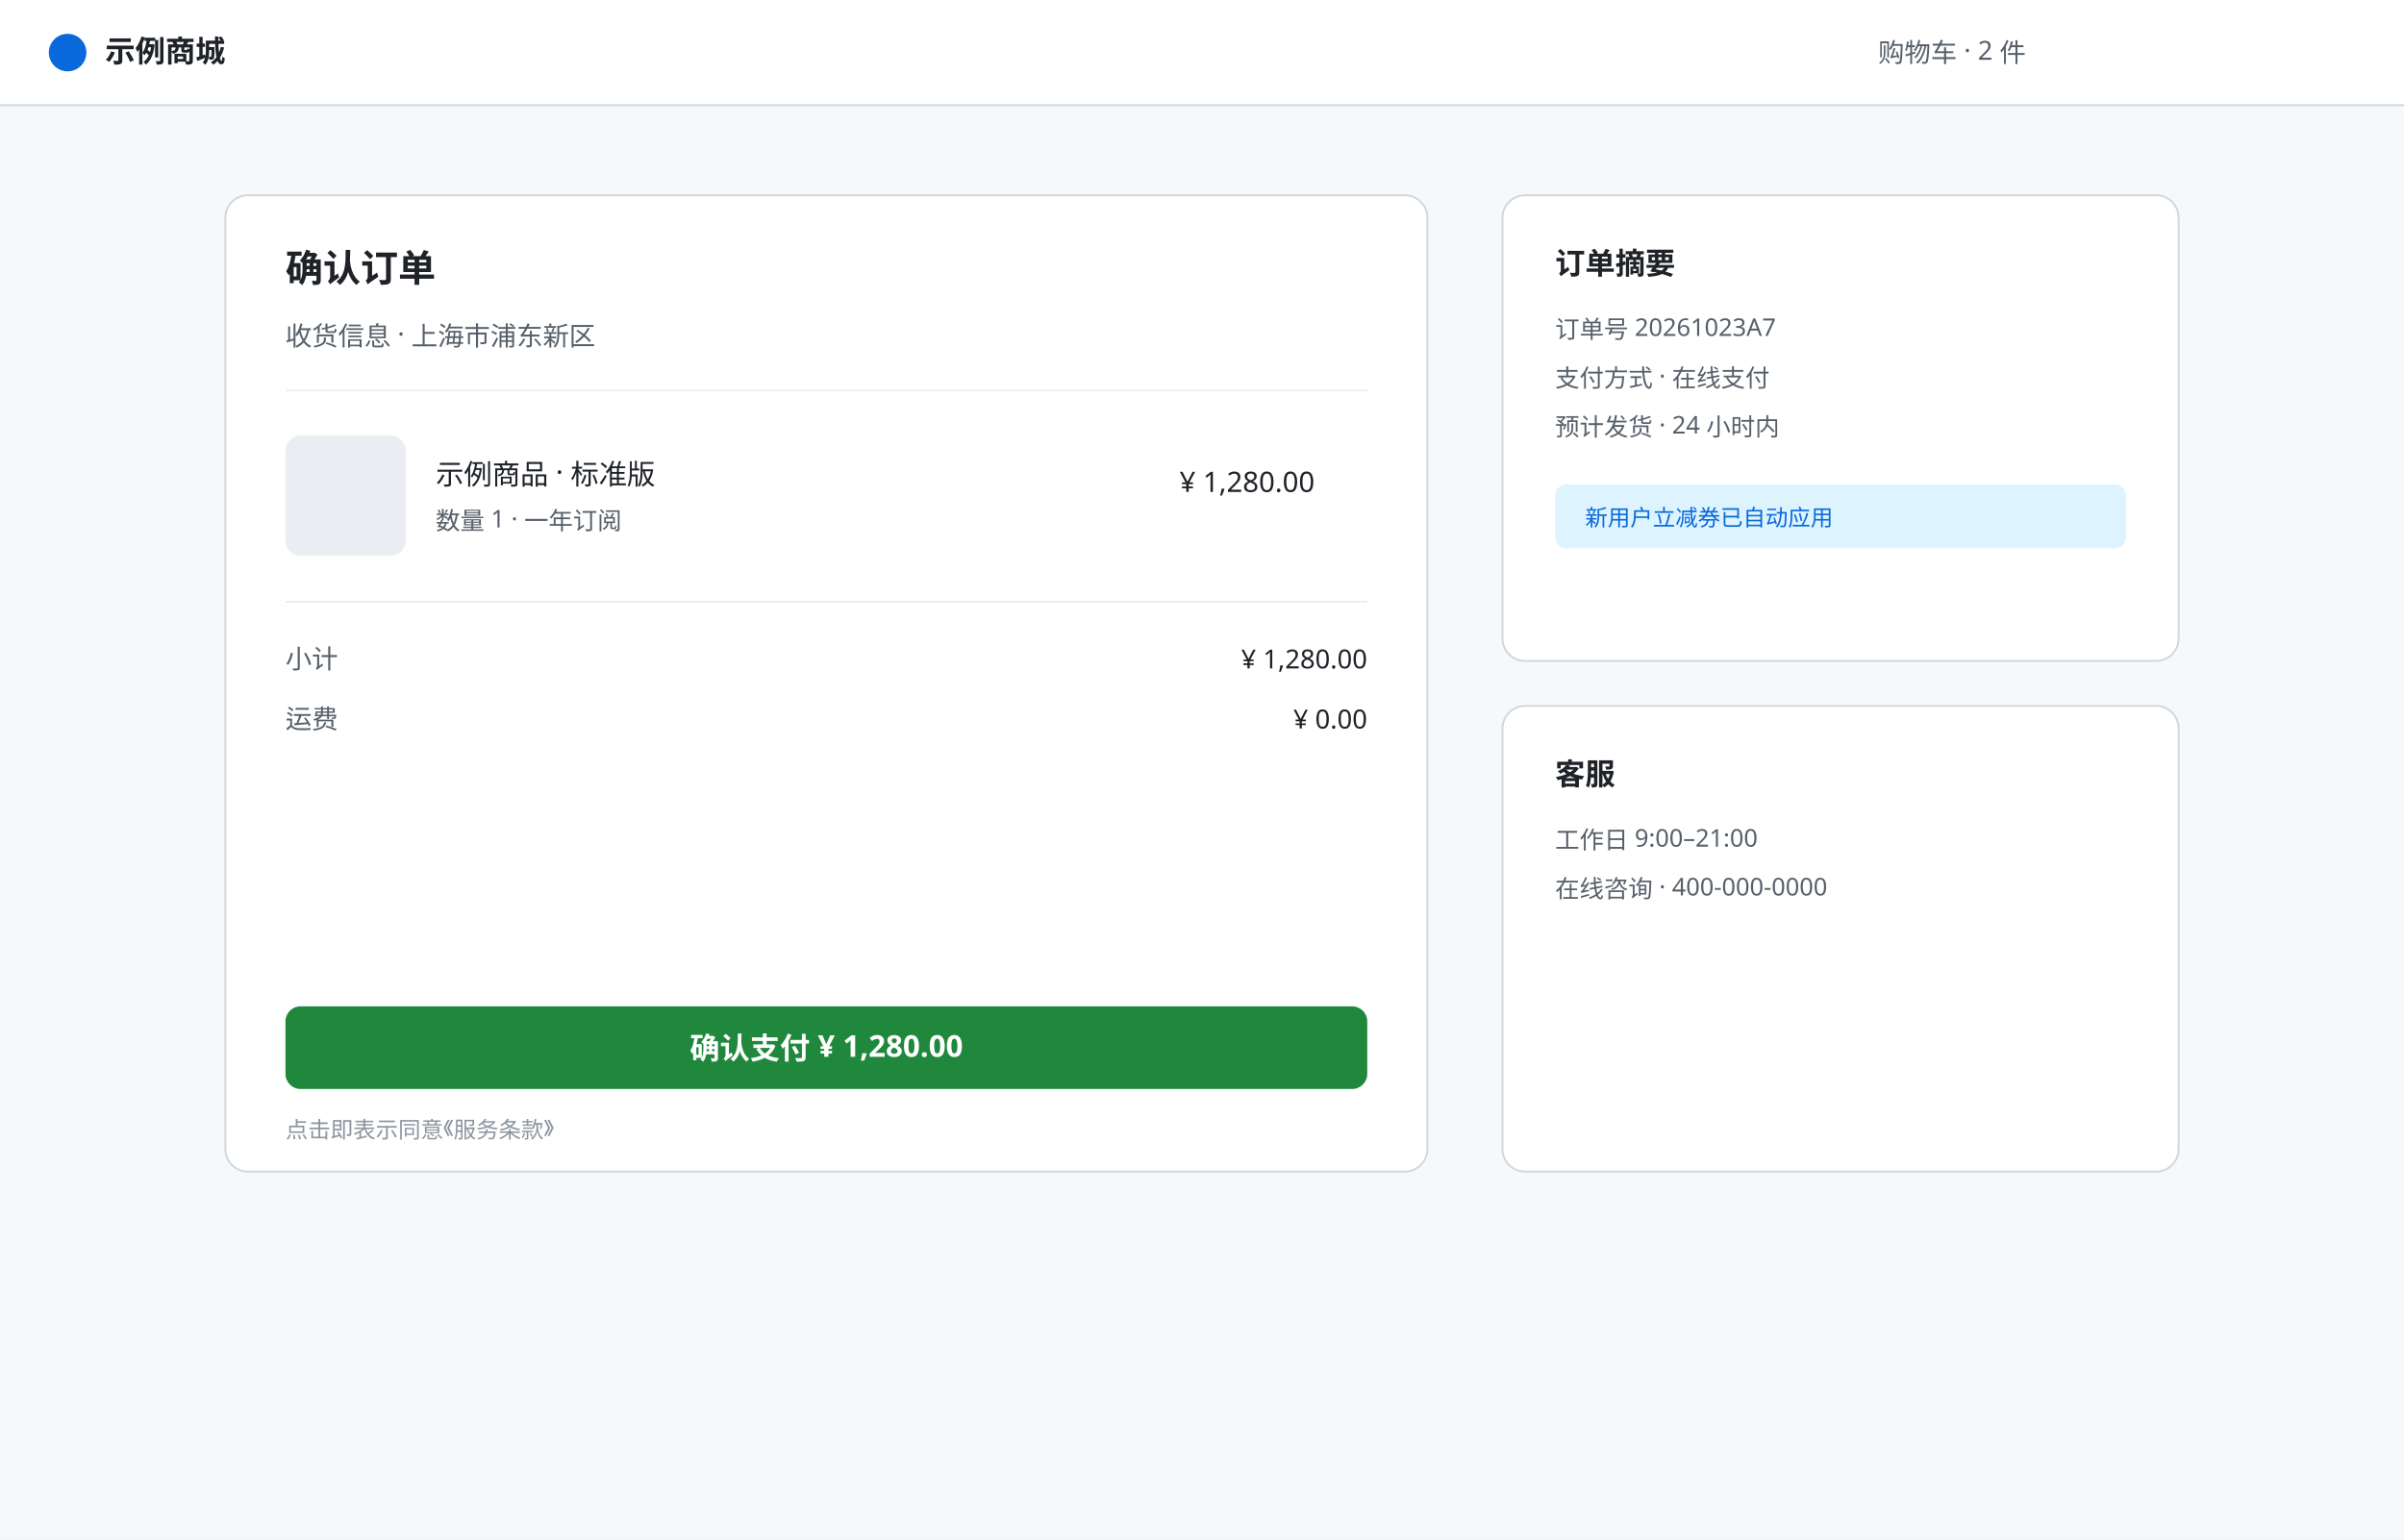
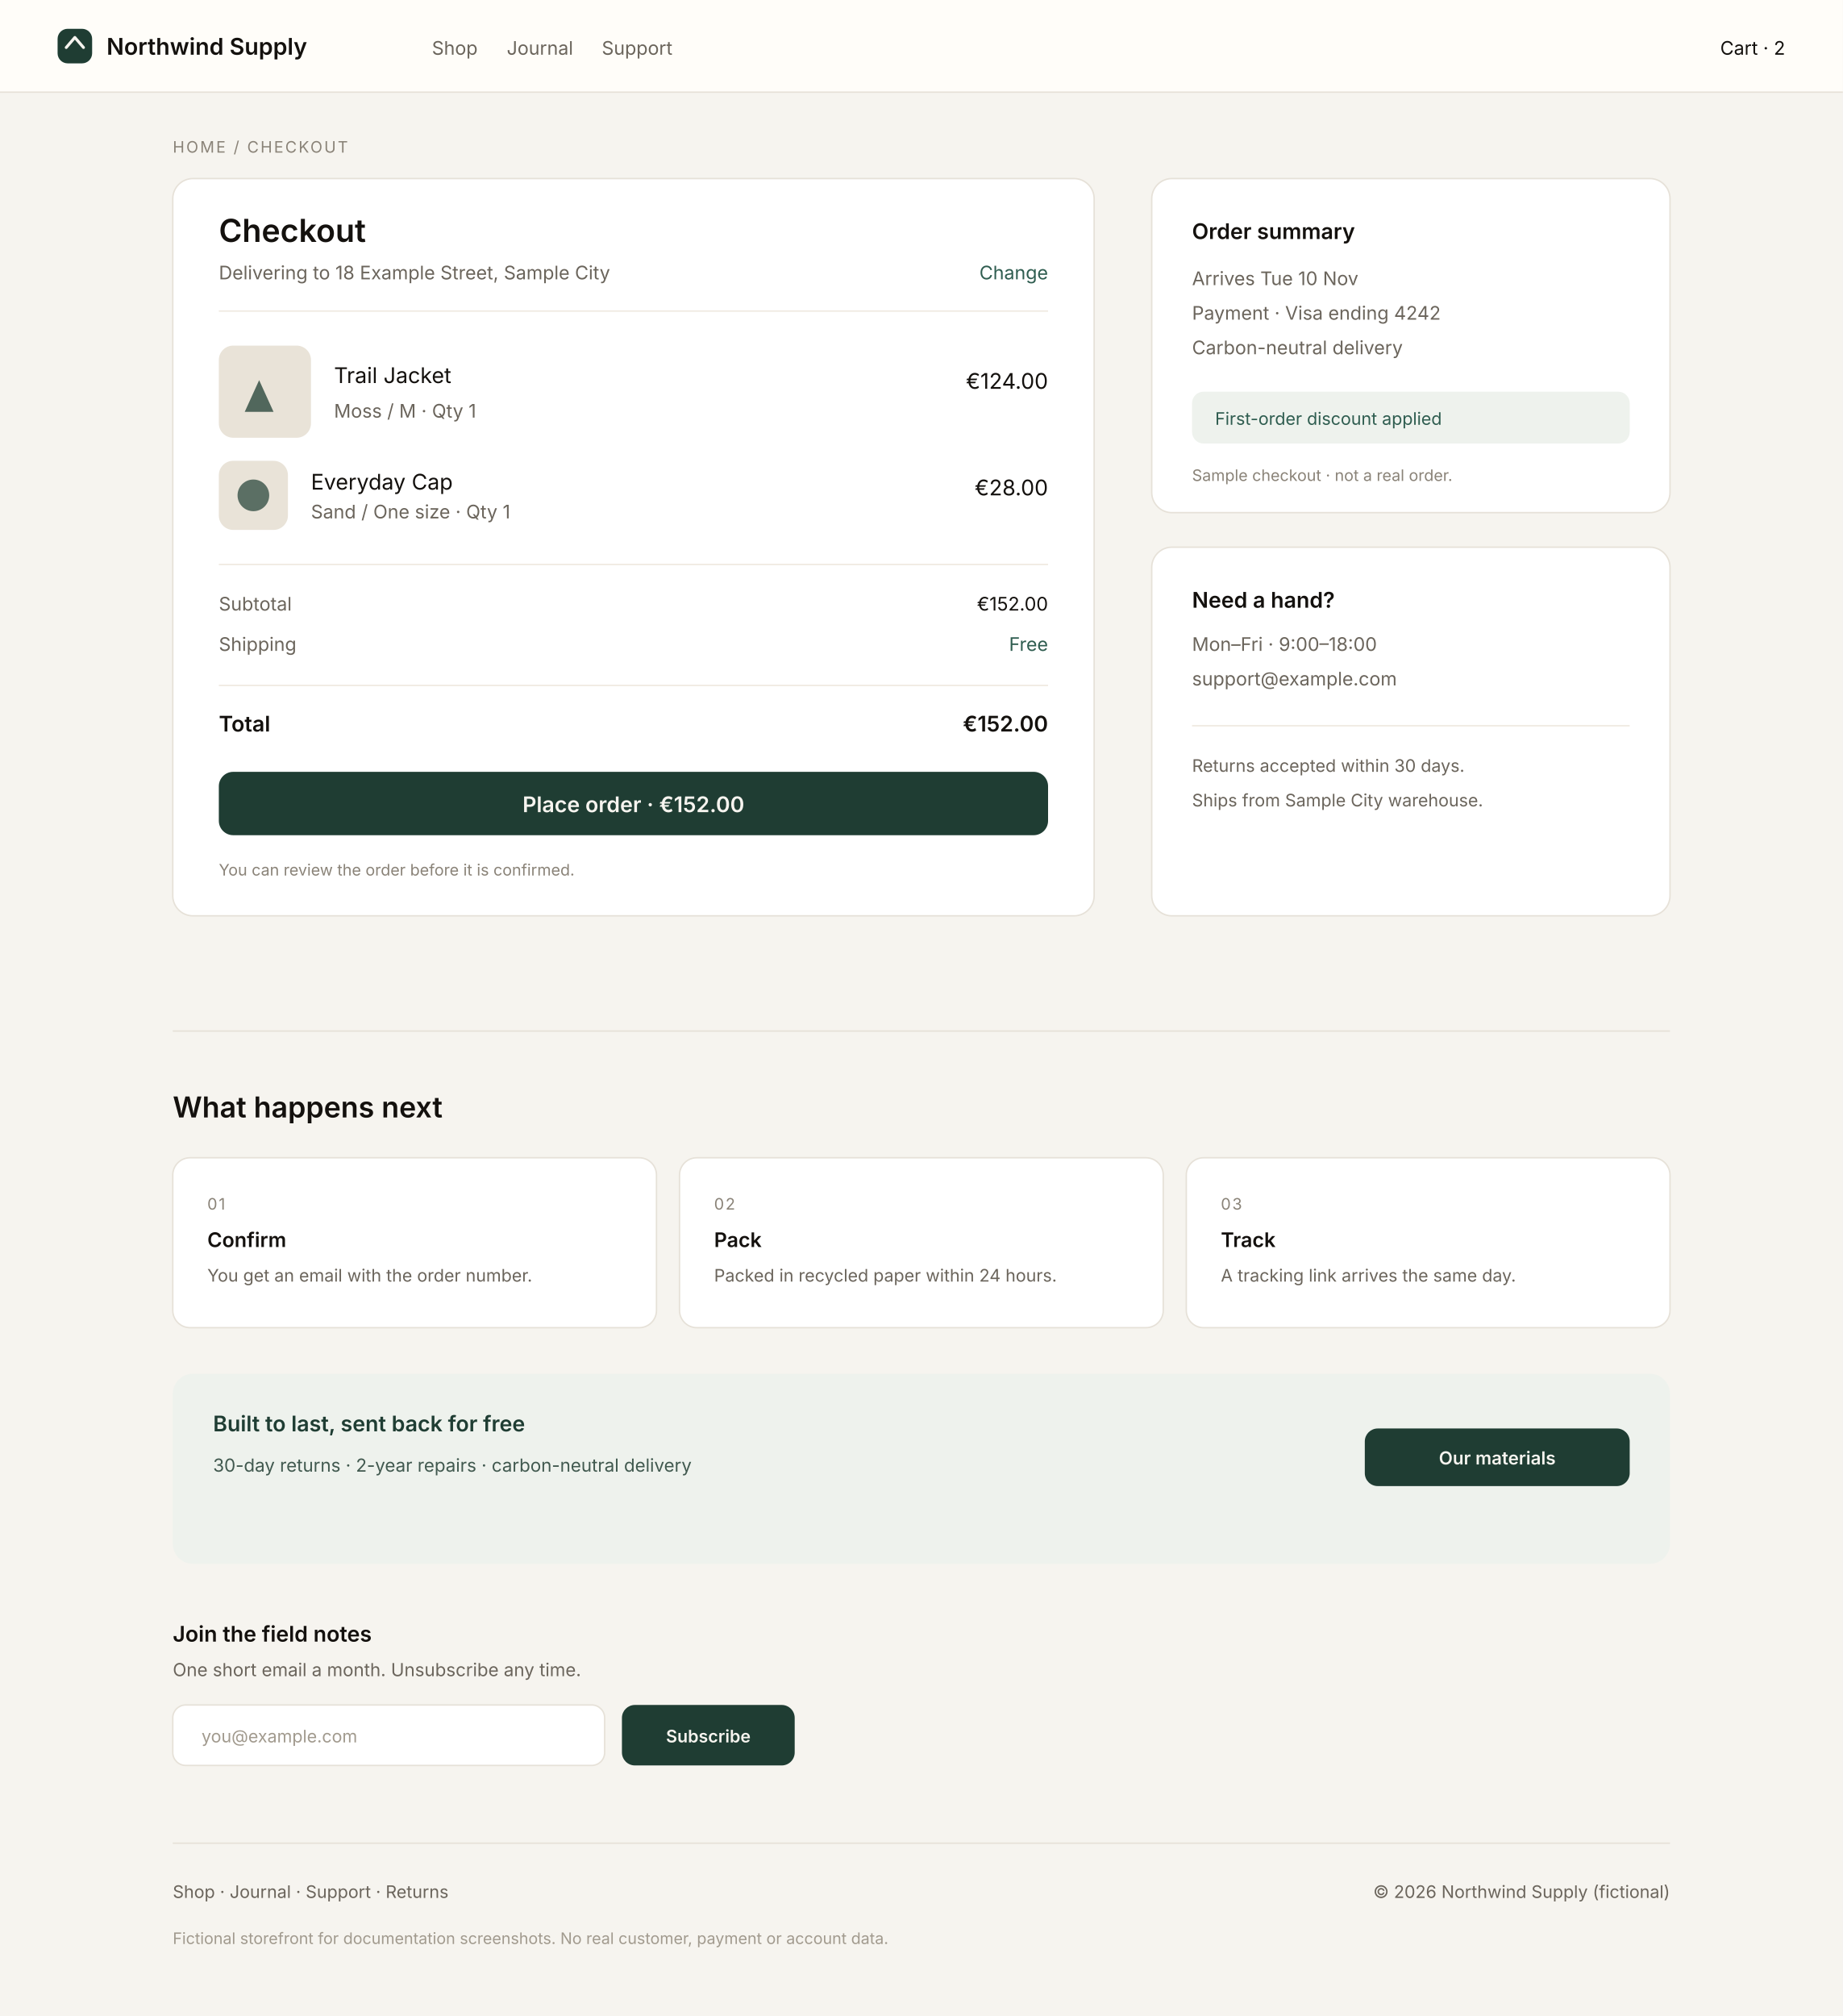
- <svg xmlns="http://www.w3.org/2000/svg" width="1280" height="820" viewBox="0 0 1280 820" font-family="PingFang SC, Hiragino Sans GB, Microsoft YaHei, sans-serif">
-   <rect width="1280" height="820" fill="#f6f8fa" />
-   <rect width="1280" height="56" fill="#ffffff" />
-   <line x1="0" y1="56" x2="1280" y2="56" stroke="#d0d7de" />
-   <circle cx="36" cy="28" r="10" fill="#0969da" />
-   <text x="56" y="33" font-size="16" font-weight="600" fill="#1f2328">示例商城</text>
-   <text x="1000" y="33" font-size="14" fill="#57606a">购物车 · 2 件</text>
-   <rect x="120" y="104" width="640" height="520" rx="12" fill="#ffffff" stroke="#d0d7de" />
-   <text x="152" y="150" font-size="20" font-weight="600" fill="#1f2328">确认订单</text>
-   <text x="152" y="184" font-size="14" fill="#57606a">收货信息 · 上海市浦东新区</text>
-   <line x1="152" y1="208" x2="728" y2="208" stroke="#eaeef2" />
-   <rect x="152" y="232" width="64" height="64" rx="8" fill="#eaeef2" />
-   <text x="232" y="258" font-size="15" fill="#1f2328">示例商品 · 标准版</text>
-   <text x="232" y="282" font-size="13" fill="#57606a">数量 1 · 一年订阅</text>
-   <text x="700" y="262" font-size="15" text-anchor="end" fill="#1f2328">¥ 1,280.00</text>
-   <rect x="152" y="320" width="576" height="1" fill="#eaeef2" />
-   <text x="152" y="356" font-size="14" fill="#57606a">小计</text>
-   <text x="728" y="356" font-size="14" text-anchor="end" fill="#1f2328">¥ 1,280.00</text>
-   <text x="152" y="388" font-size="14" fill="#57606a">运费</text>
-   <text x="728" y="388" font-size="14" text-anchor="end" fill="#1f2328">¥ 0.00</text>
-   <rect x="152" y="536" width="576" height="44" rx="8" fill="#1f883d" />
-   <text x="440" y="564" font-size="16" font-weight="600" text-anchor="middle" fill="#ffffff">确认支付 ¥ 1,280.00</text>
-   <text x="152" y="606" font-size="12" fill="#8c959f">点击即表示同意《服务条款》</text>
-   <rect x="800" y="104" width="360" height="248" rx="12" fill="#ffffff" stroke="#d0d7de" />
-   <text x="828" y="146" font-size="16" font-weight="600" fill="#1f2328">订单摘要</text>
-   <text x="828" y="180" font-size="13" fill="#57606a">订单号 20261023A7</text>
-   <text x="828" y="206" font-size="13" fill="#57606a">支付方式 · 在线支付</text>
-   <text x="828" y="232" font-size="13" fill="#57606a">预计发货 · 24 小时内</text>
-   <rect x="828" y="258" width="304" height="34" rx="6" fill="#ddf4ff" />
-   <text x="844" y="280" font-size="12" fill="#0969da">新用户立减券已自动应用</text>
-   <rect x="800" y="376" width="360" height="248" rx="12" fill="#ffffff" stroke="#d0d7de" />
-   <text x="828" y="418" font-size="16" font-weight="600" fill="#1f2328">客服</text>
-   <text x="828" y="452" font-size="13" fill="#57606a">工作日 9:00–21:00</text>
-   <text x="828" y="478" font-size="13" fill="#57606a">在线咨询 · 400-000-0000</text>
+ <svg xmlns="http://www.w3.org/2000/svg" width="1280" height="1400" viewBox="0 0 1280 1400" font-family="Inter, -apple-system, BlinkMacSystemFont, 'Segoe UI', sans-serif">
+   <rect width="1280" height="1400" fill="#f6f4ef" />
+   <rect width="1280" height="64" fill="#fffdf9" />
+   <line x1="0" y1="64" x2="1280" y2="64" stroke="#e6e1d8" />
+   <rect x="40" y="20" width="24" height="24" rx="7" fill="#1f3d33" />
+   <path d="M46 33 l6 -7 6 7" fill="none" stroke="#f6f4ef" stroke-width="2" stroke-linecap="round" stroke-linejoin="round" />
+   <text x="74" y="38" font-size="16" font-weight="600" fill="#14110e">Northwind Supply</text>
+   <text x="300" y="38" font-size="13" fill="#6b655c">Shop</text>
+   <text x="352" y="38" font-size="13" fill="#6b655c">Journal</text>
+   <text x="418" y="38" font-size="13" fill="#6b655c">Support</text>
+   <text x="1240" y="38" font-size="13" text-anchor="end" fill="#14110e">Cart · 2</text>
+   <text x="120" y="106" font-size="11" letter-spacing="1.2" fill="#8a8378">HOME / CHECKOUT</text>
+   <rect x="120" y="124" width="640" height="512" rx="14" fill="#ffffff" stroke="#e6e1d8" />
+   <text x="152" y="168" font-size="22" font-weight="600" fill="#14110e">Checkout</text>
+   <text x="152" y="194" font-size="13" fill="#6b655c">Delivering to 18 Example Street, Sample City</text>
+   <text x="728" y="194" font-size="13" text-anchor="end" fill="#2f5d50">Change</text>
+   <line x1="152" y1="216" x2="728" y2="216" stroke="#efeae1" />
+   <rect x="152" y="240" width="64" height="64" rx="10" fill="#e9e3d8" />
+   <path d="M170 286 l10 -22 10 22 z" fill="#1f3d33" opacity=".75" />
+   <text x="232" y="266" font-size="15" fill="#14110e">Trail Jacket</text>
+   <text x="232" y="290" font-size="13" fill="#6b655c">Moss / M · Qty 1</text>
+   <text x="728" y="270" font-size="15" text-anchor="end" fill="#14110e">€124.00</text>
+   <rect x="152" y="320" width="48" height="48" rx="10" fill="#e9e3d8" />
+   <circle cx="176" cy="344" r="11" fill="#1f3d33" opacity=".7" />
+   <text x="216" y="340" font-size="15" fill="#14110e">Everyday Cap</text>
+   <text x="216" y="360" font-size="13" fill="#6b655c">Sand / One size · Qty 1</text>
+   <text x="728" y="344" font-size="15" text-anchor="end" fill="#14110e">€28.00</text>
+   <line x1="152" y1="392" x2="728" y2="392" stroke="#efeae1" />
+   <text x="152" y="424" font-size="13" fill="#6b655c">Subtotal</text>
+   <text x="728" y="424" font-size="13" text-anchor="end" fill="#14110e">€152.00</text>
+   <text x="152" y="452" font-size="13" fill="#6b655c">Shipping</text>
+   <text x="728" y="452" font-size="13" text-anchor="end" fill="#2f5d50">Free</text>
+   <line x1="152" y1="476" x2="728" y2="476" stroke="#efeae1" />
+   <text x="152" y="508" font-size="15" font-weight="600" fill="#14110e">Total</text>
+   <text x="728" y="508" font-size="15" font-weight="600" text-anchor="end" fill="#14110e">€152.00</text>
+   <rect x="152" y="536" width="576" height="44" rx="10" fill="#1f3d33" />
+   <text x="440" y="564" font-size="15" font-weight="600" text-anchor="middle" fill="#f6f4ef">Place order · €152.00</text>
+   <text x="152" y="608" font-size="11" fill="#8a8378">You can review the order before it is confirmed.</text>
+   <rect x="800" y="124" width="360" height="232" rx="14" fill="#ffffff" stroke="#e6e1d8" />
+   <text x="828" y="166" font-size="15" font-weight="600" fill="#14110e">Order summary</text>
+   <text x="828" y="198" font-size="13" fill="#6b655c">Arrives Tue 10 Nov</text>
+   <text x="828" y="222" font-size="13" fill="#6b655c">Payment · Visa ending 4242</text>
+   <text x="828" y="246" font-size="13" fill="#6b655c">Carbon-neutral delivery</text>
+   <rect x="828" y="272" width="304" height="36" rx="8" fill="#eef2ed" />
+   <text x="844" y="295" font-size="12" fill="#2f5d50">First-order discount applied</text>
+   <text x="828" y="334" font-size="11" fill="#8a8378">Sample checkout · not a real order.</text>
+   <rect x="800" y="380" width="360" height="256" rx="14" fill="#ffffff" stroke="#e6e1d8" />
+   <text x="828" y="422" font-size="15" font-weight="600" fill="#14110e">Need a hand?</text>
+   <text x="828" y="452" font-size="13" fill="#6b655c">Mon–Fri · 9:00–18:00</text>
+   <text x="828" y="476" font-size="13" fill="#6b655c">support@example.com</text>
+   <line x1="828" y1="504" x2="1132" y2="504" stroke="#efeae1" />
+   <text x="828" y="536" font-size="12" fill="#6b655c">Returns accepted within 30 days.</text>
+   <text x="828" y="560" font-size="12" fill="#6b655c">Ships from Sample City warehouse.</text>
+   <line x1="120" y1="716" x2="1160" y2="716" stroke="#e6e1d8" />
+   <text x="120" y="776" font-size="20" font-weight="600" fill="#14110e">What happens next</text>
+   <rect x="120" y="804" width="336" height="118" rx="12" fill="#ffffff" stroke="#e6e1d8" />
+   <text x="144" y="840" font-size="11" letter-spacing="1" fill="#8a8378">01</text>
+   <text x="144" y="866" font-size="14" font-weight="600" fill="#14110e">Confirm</text>
+   <text x="144" y="890" font-size="12" fill="#6b655c">You get an email with the order number.</text>
+   <rect x="472" y="804" width="336" height="118" rx="12" fill="#ffffff" stroke="#e6e1d8" />
+   <text x="496" y="840" font-size="11" letter-spacing="1" fill="#8a8378">02</text>
+   <text x="496" y="866" font-size="14" font-weight="600" fill="#14110e">Pack</text>
+   <text x="496" y="890" font-size="12" fill="#6b655c">Packed in recycled paper within 24 hours.</text>
+   <rect x="824" y="804" width="336" height="118" rx="12" fill="#ffffff" stroke="#e6e1d8" />
+   <text x="848" y="840" font-size="11" letter-spacing="1" fill="#8a8378">03</text>
+   <text x="848" y="866" font-size="14" font-weight="600" fill="#14110e">Track</text>
+   <text x="848" y="890" font-size="12" fill="#6b655c">A tracking link arrives the same day.</text>
+   <rect x="120" y="954" width="1040" height="132" rx="14" fill="#eef2ed" />
+   <text x="148" y="994" font-size="15" font-weight="600" fill="#1f3d33">Built to last, sent back for free</text>
+   <text x="148" y="1022" font-size="12.5" fill="#41594f">30-day returns · 2-year repairs · carbon-neutral delivery</text>
+   <rect x="948" y="992" width="184" height="40" rx="9" fill="#1f3d33" />
+   <text x="1040" y="1017" font-size="12.5" font-weight="600" text-anchor="middle" fill="#f6f4ef">Our materials</text>
+   <text x="120" y="1140" font-size="15" font-weight="600" fill="#14110e">Join the field notes</text>
+   <text x="120" y="1164" font-size="12.5" fill="#6b655c">One short email a month. Unsubscribe any time.</text>
+   <rect x="120" y="1184" width="300" height="42" rx="9" fill="#ffffff" stroke="#e6e1d8" />
+   <text x="140" y="1210" font-size="12" fill="#a19a8e">you@example.com</text>
+   <rect x="432" y="1184" width="120" height="42" rx="9" fill="#1f3d33" />
+   <text x="492" y="1210" font-size="12" font-weight="600" text-anchor="middle" fill="#f6f4ef">Subscribe</text>
+   <line x1="120" y1="1280" x2="1160" y2="1280" stroke="#e6e1d8" />
+   <text x="120" y="1318" font-size="12" fill="#6b655c">Shop · Journal · Support · Returns</text>
+   <text x="1160" y="1318" font-size="12" text-anchor="end" fill="#6b655c">© 2026 Northwind Supply (fictional)</text>
+   <text x="120" y="1350" font-size="11" fill="#a19a8e">Fictional storefront for documentation screenshots. No real customer, payment or account data.</text>
</svg>
